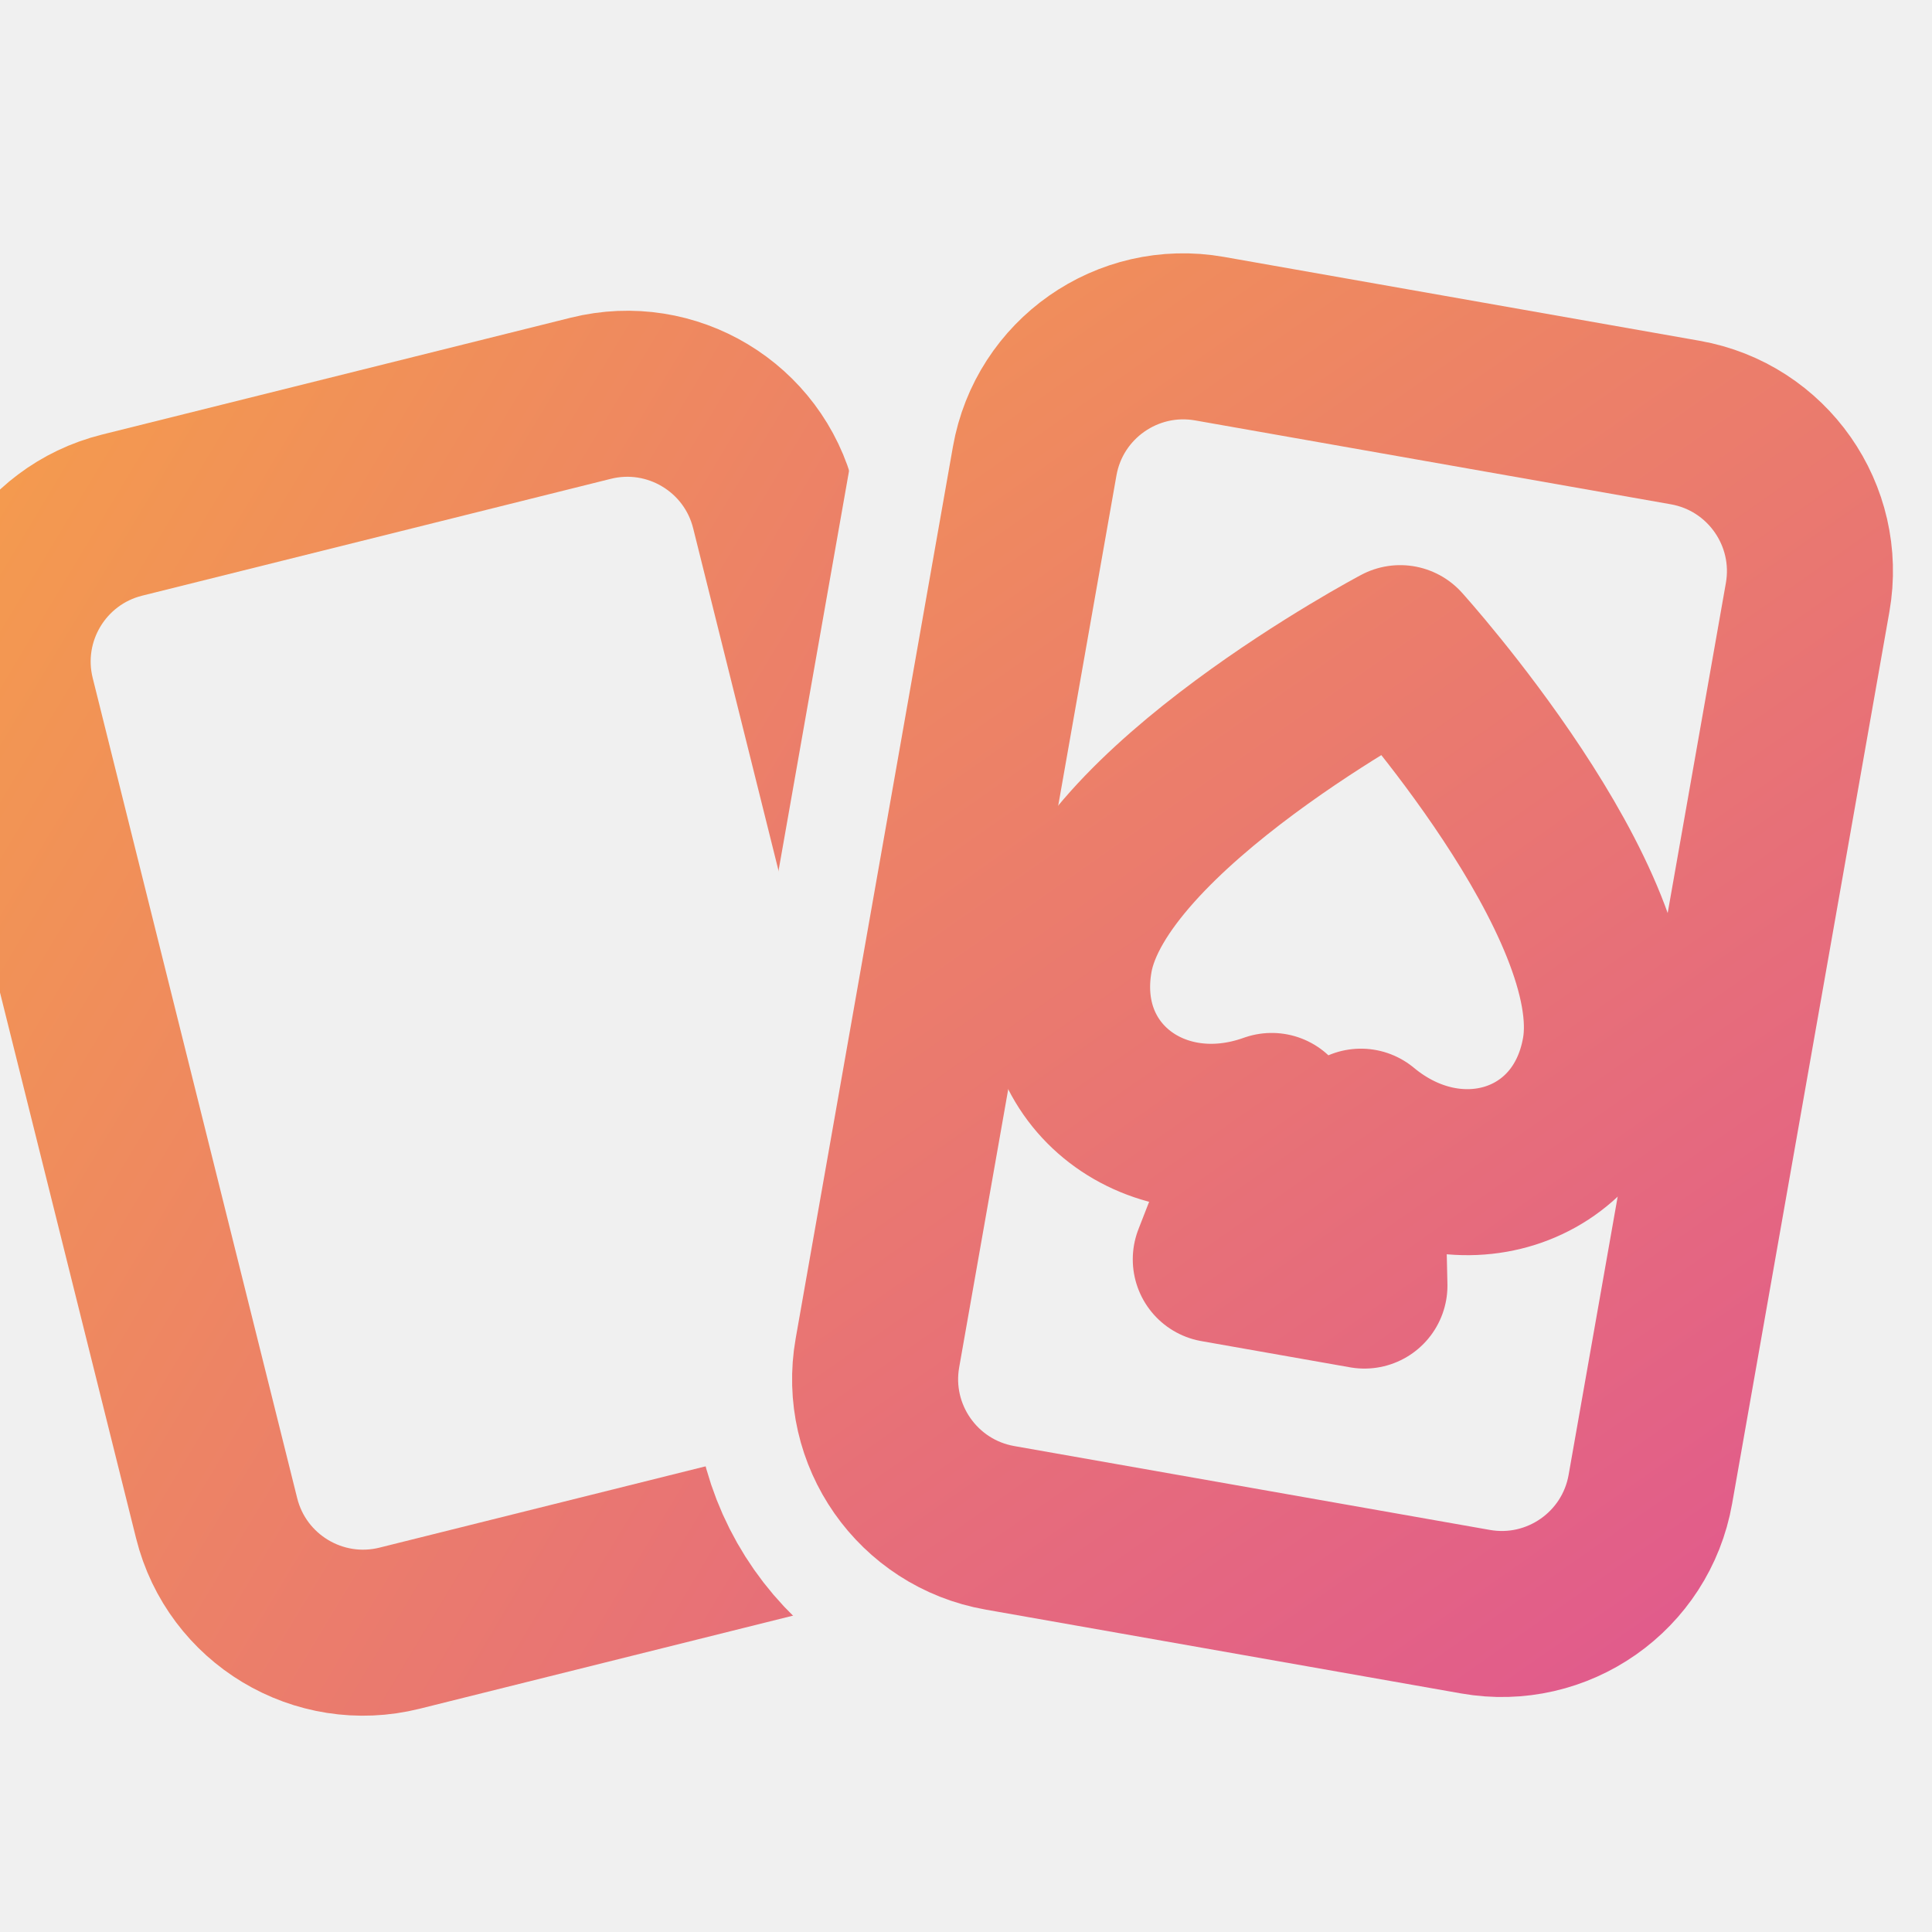
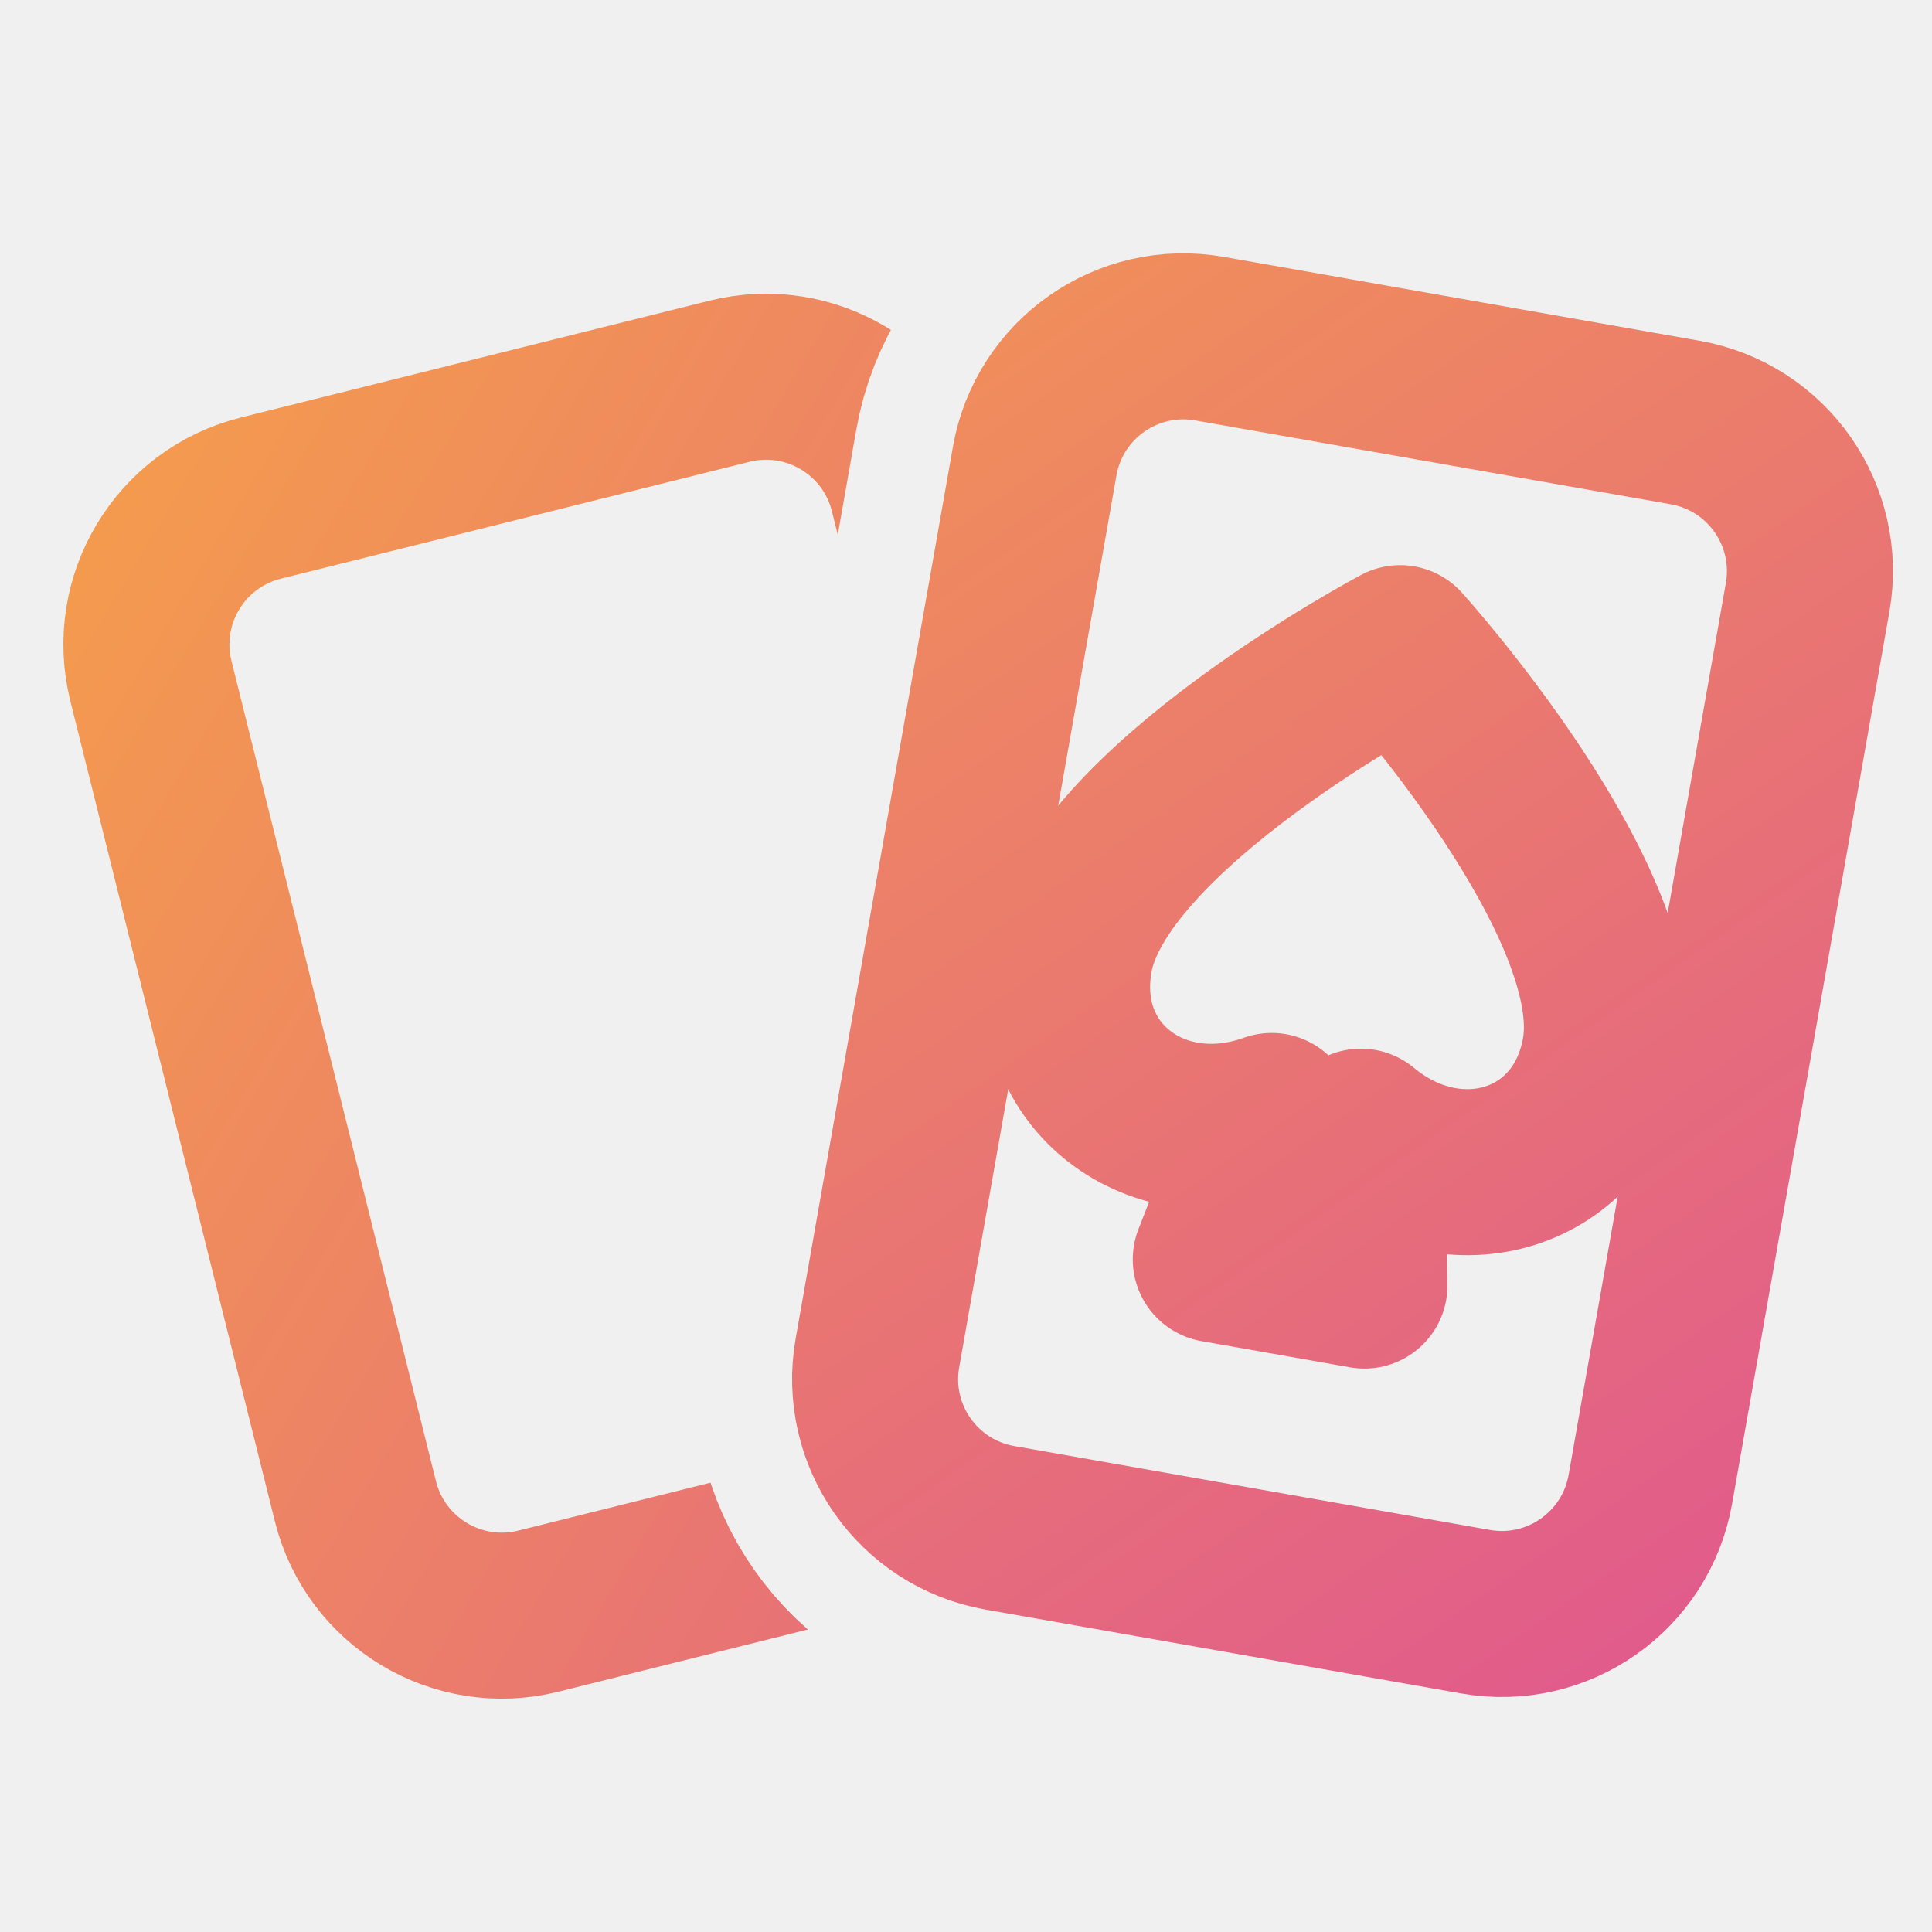
<svg xmlns="http://www.w3.org/2000/svg" viewBox="0 0 64 64">
  <defs>
    <linearGradient id="blackjack-g" x1="8" y1="8" x2="56" y2="56" gradientUnits="userSpaceOnUse">
      <stop offset="0" stop-color="#F59E4B" />
      <stop offset="1" stop-color="#E0588F" />
    </linearGradient>
    <mask id="blackjack-m">
      <rect width="64" height="64" fill="#fff" />
      <g fill="#000" stroke="#000" stroke-width="12" stroke-linecap="round" stroke-linejoin="round">
        <g transform="rotate(10 41 52)">
          <rect x="28" y="12" width="26" height="40" rx="5" />
          <path d="M41 21C41 21 32 28 32 33C32 37 36 39 39.5 37L38.5 42H43.5L42.5 37C46 39 50 37 50 33C50 28 41 21 41 21Z" />
        </g>
      </g>
    </mask>
  </defs>
  <g fill="none" stroke="url(#blackjack-g)" stroke-width="5.5" stroke-linecap="round" stroke-linejoin="round">
    <g mask="url(#blackjack-m)">
-       <rect x="8" y="14" width="26" height="38" rx="5" transform="rotate(-14 21 52)" />
+       <rect x="8" y="14" width="26" height="38" rx="5" transform="rotate(-14 21 33)" />
    </g>
    <g transform="rotate(10 41 52)">
      <rect x="28" y="12" width="26" height="40" rx="5" />
      <path d="M41 21C41 21 32 28 32 33C32 37 36 39 39.5 37L38.5 42H43.5L42.5 37C46 39 50 37 50 33C50 28 41 21 41 21Z" />
    </g>
  </g>
</svg>
